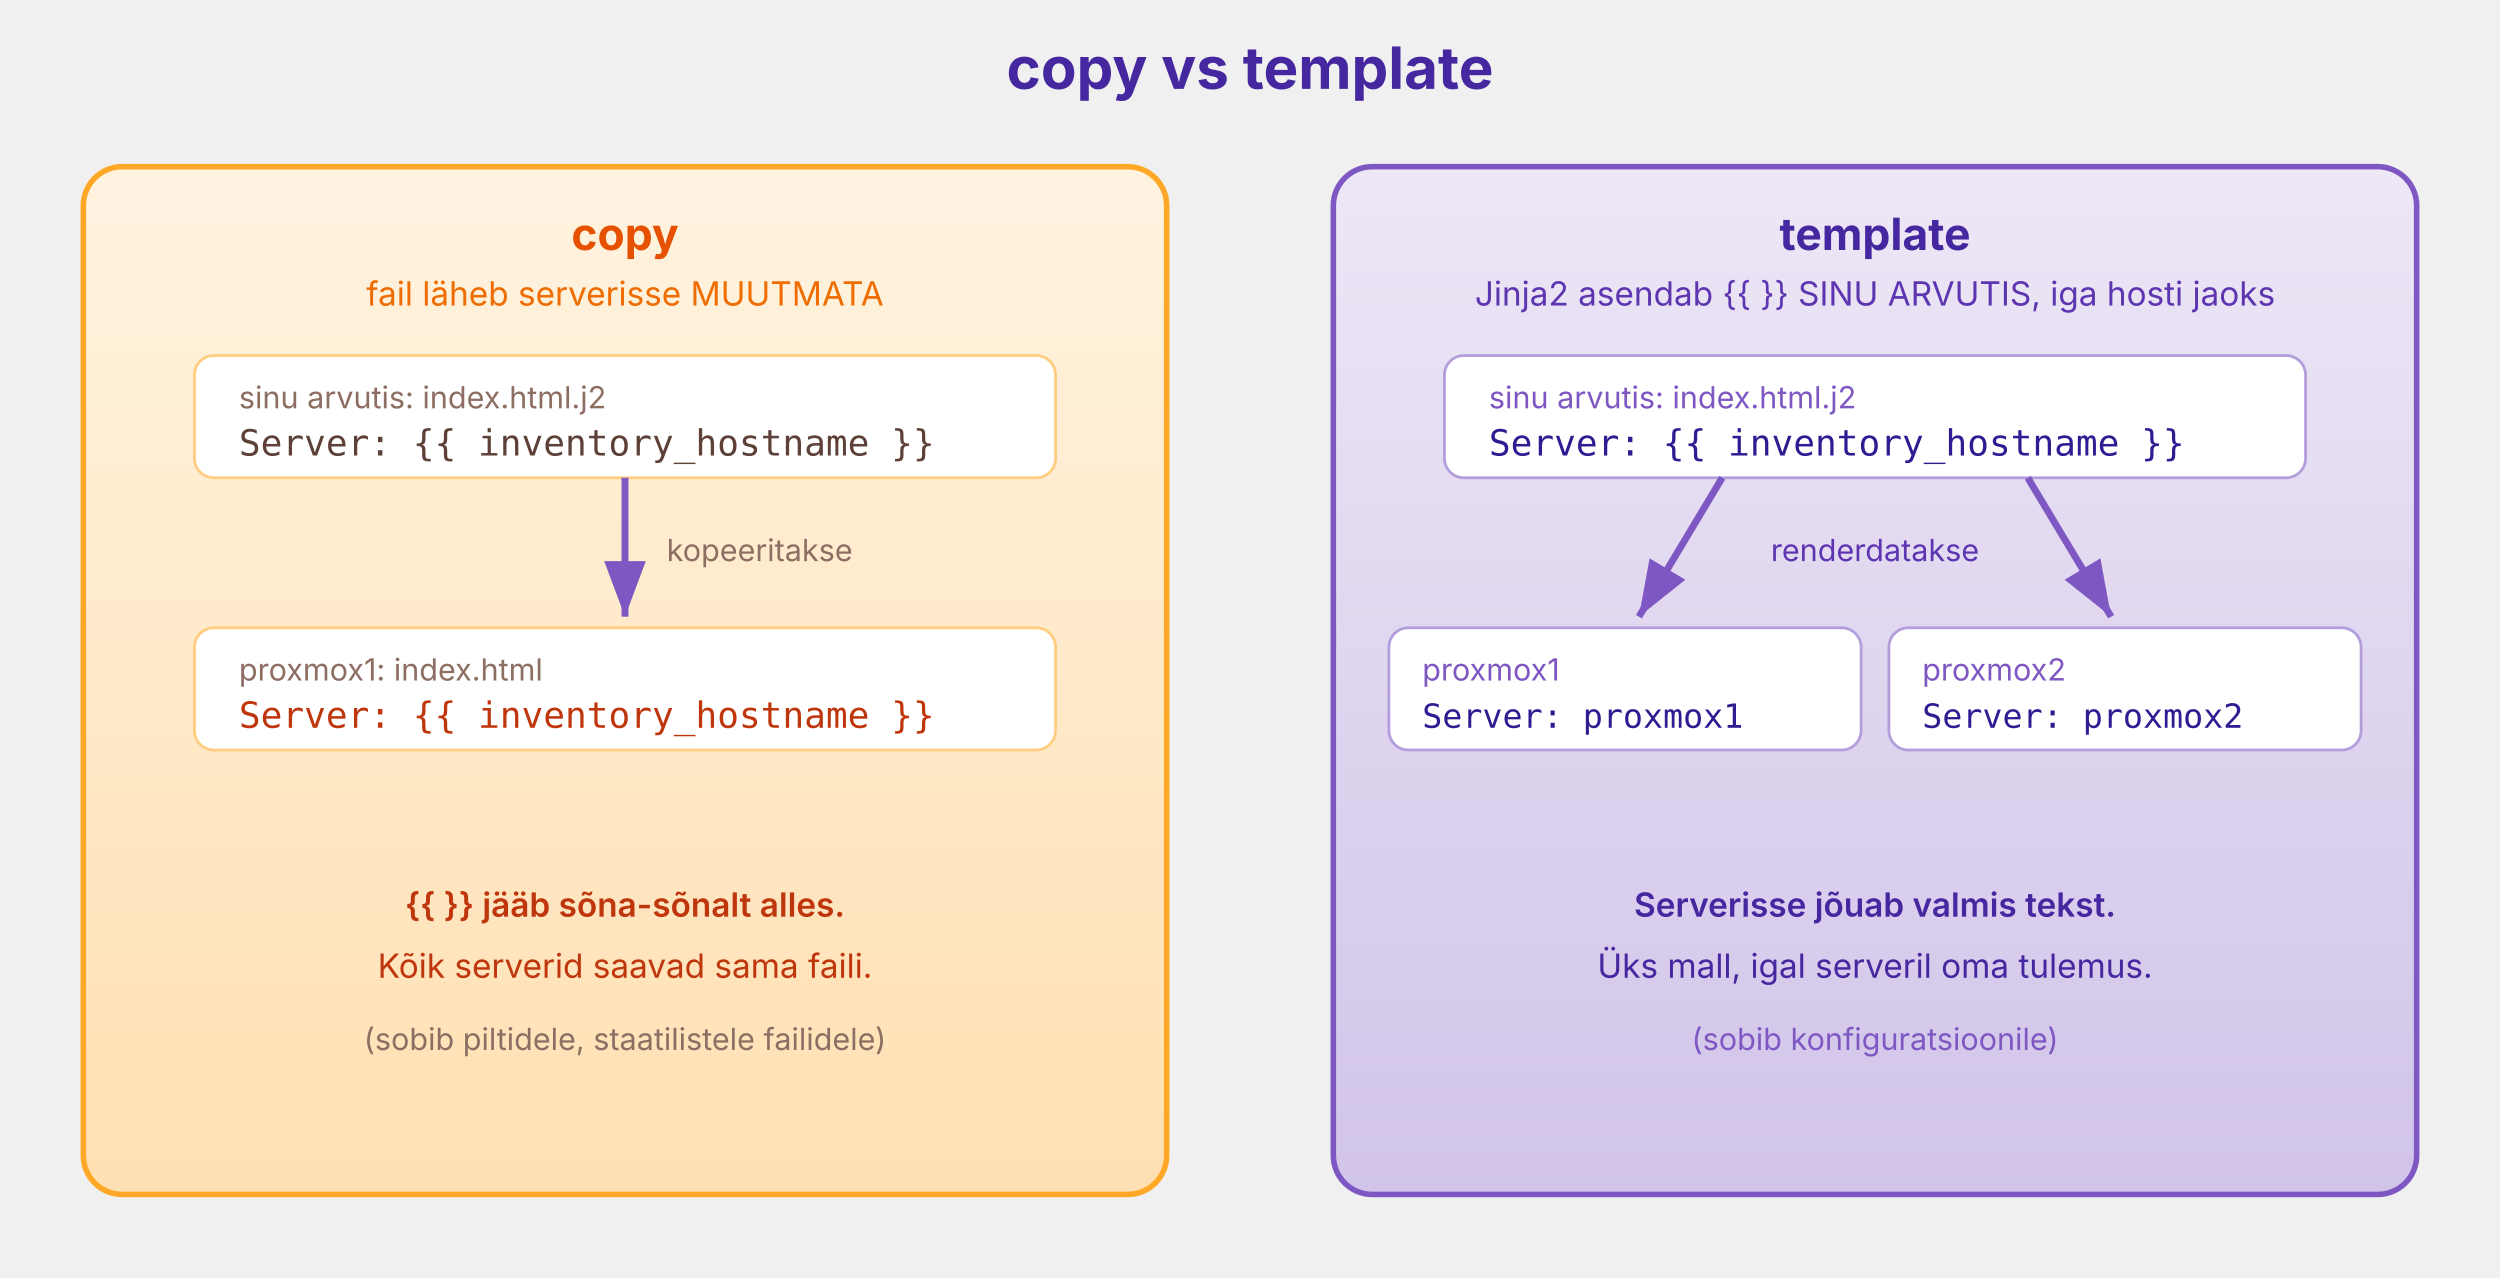
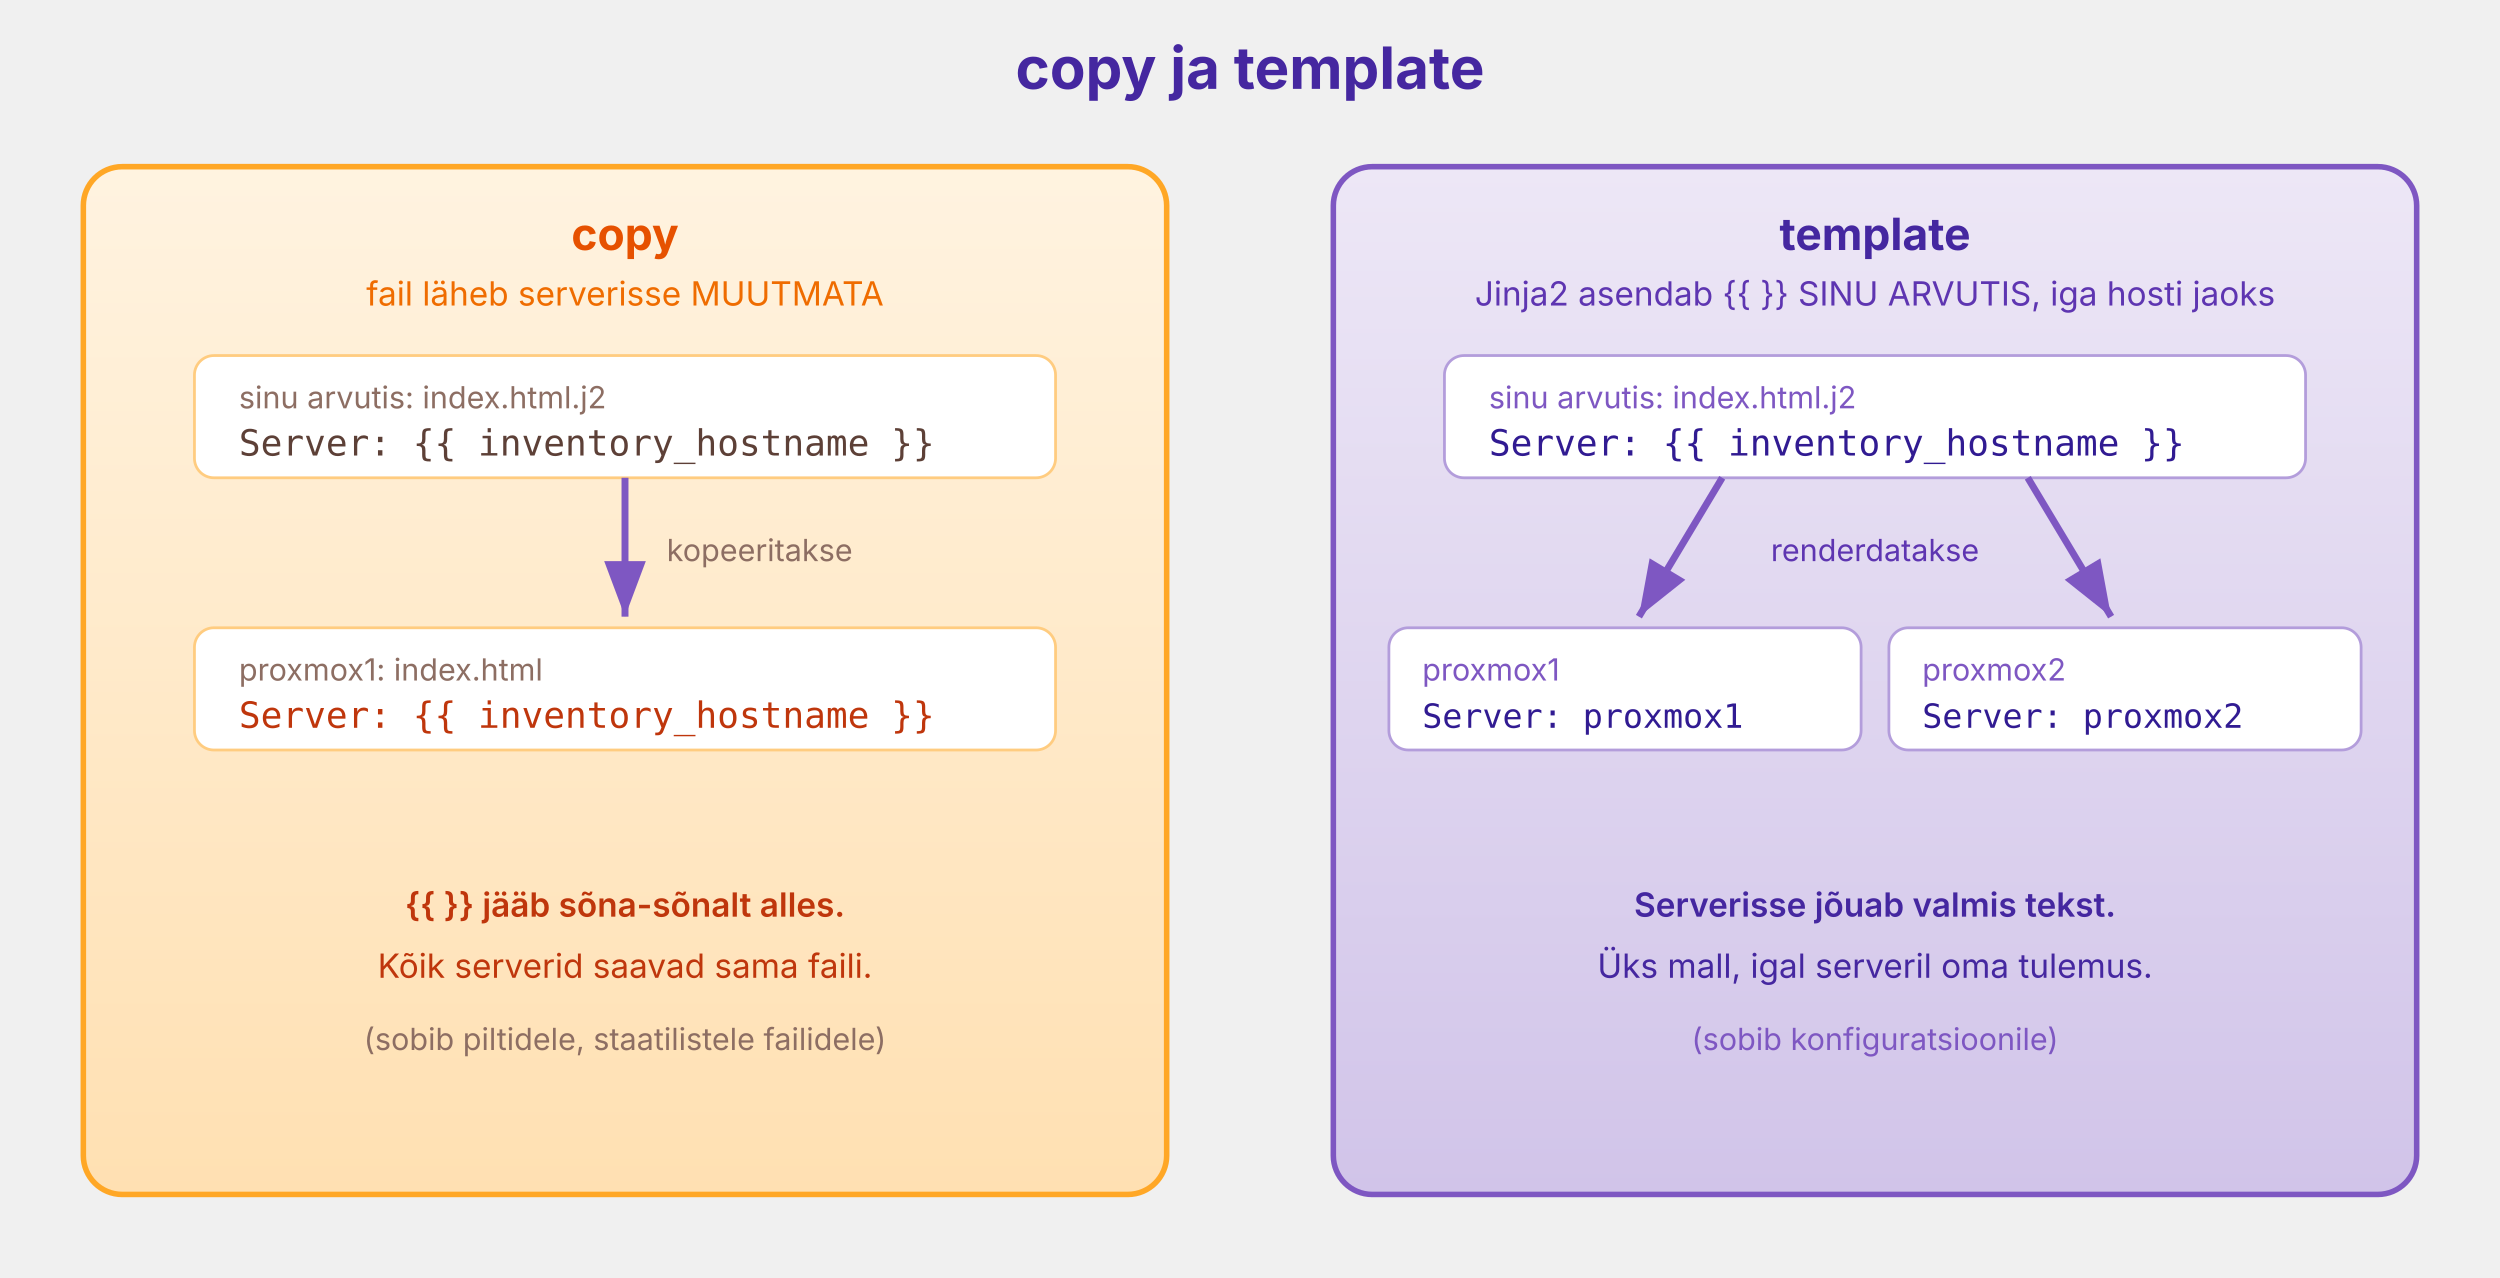
<svg xmlns="http://www.w3.org/2000/svg" viewBox="0 0 900 460" font-family="Inter, -apple-system, sans-serif">
  <defs>
    <linearGradient id="cp" x1="0" y1="0" x2="0" y2="1">
      <stop offset="0" stop-color="#fff3e0" />
      <stop offset="1" stop-color="#ffe0b2" />
    </linearGradient>
    <linearGradient id="tp" x1="0" y1="0" x2="0" y2="1">
      <stop offset="0" stop-color="#ede7f6" />
      <stop offset="1" stop-color="#d1c4e9" />
    </linearGradient>
    <marker id="a4" markerWidth="10" markerHeight="10" refX="8" refY="3" orient="auto">
      <path d="M0,0 L8,3 L0,6 Z" fill="#7e57c2" />
    </marker>
  </defs>
-   <text x="450" y="32" text-anchor="middle" font-size="21" font-weight="700" fill="#4527a0">copy vs template</text>
+   <text x="450" y="32" text-anchor="middle" font-size="21" font-weight="700" fill="#4527a0">copy ja template</text>
  <rect x="30" y="60" width="390" height="370" rx="14" fill="url(#cp)" stroke="#ffa726" stroke-width="2" />
  <text x="225" y="90" text-anchor="middle" font-size="16" font-weight="700" fill="#e65100">copy</text>
  <text x="225" y="110" text-anchor="middle" font-size="12" fill="#ef6c00">fail läheb serverisse MUUTMATA</text>
  <rect x="70" y="128" width="310" height="44" rx="7" fill="#fff" stroke="#ffcc80" />
  <text x="86" y="147" font-size="11" fill="#8d6e63">sinu arvutis: index.html.j2</text>
  <text x="86" y="164" font-family="JetBrains Mono, monospace" font-size="13" fill="#5d4037">Server: {{ inventory_hostname }}</text>
  <line x1="225" y1="172" x2="225" y2="222" stroke="#7e57c2" stroke-width="2.5" marker-end="url(#a4)" />
  <text x="240" y="202" font-size="11" fill="#8d6e63">kopeeritakse</text>
  <rect x="70" y="226" width="310" height="44" rx="7" fill="#fff" stroke="#ffcc80" />
  <text x="86" y="245" font-size="11" fill="#8d6e63">proxmox1: index.html</text>
  <text x="86" y="262" font-family="JetBrains Mono, monospace" font-size="13" fill="#bf360c">Server: {{ inventory_hostname }}</text>
  <text x="225" y="330" text-anchor="middle" font-size="12" fill="#bf360c" font-weight="600">{{ }} jääb sõna-sõnalt alles.</text>
  <text x="225" y="352" text-anchor="middle" font-size="12" fill="#bf360c">Kõik serverid saavad sama faili.</text>
  <text x="225" y="378" text-anchor="middle" font-size="11" fill="#8d6e63">(sobib piltidele, staatilistele failidele)</text>
  <rect x="480" y="60" width="390" height="370" rx="14" fill="url(#tp)" stroke="#7e57c2" stroke-width="2" />
  <text x="675" y="90" text-anchor="middle" font-size="16" font-weight="700" fill="#4527a0">template</text>
  <text x="675" y="110" text-anchor="middle" font-size="12" fill="#5e35b1">Jinja2 asendab {{ }} SINU ARVUTIS, iga hosti jaoks</text>
  <rect x="520" y="128" width="310" height="44" rx="7" fill="#fff" stroke="#b39ddb" />
  <text x="536" y="147" font-size="11" fill="#7e57c2">sinu arvutis: index.html.j2</text>
  <text x="536" y="164" font-family="JetBrains Mono, monospace" font-size="13" fill="#311b92">Server: {{ inventory_hostname }}</text>
  <line x1="620" y1="172" x2="590" y2="222" stroke="#7e57c2" stroke-width="2.5" marker-end="url(#a4)" />
  <line x1="730" y1="172" x2="760" y2="222" stroke="#7e57c2" stroke-width="2.5" marker-end="url(#a4)" />
  <text x="675" y="202" text-anchor="middle" font-size="11" fill="#5e35b1">renderdatakse</text>
  <rect x="500" y="226" width="170" height="44" rx="7" fill="#fff" stroke="#b39ddb" />
  <text x="512" y="245" font-size="11" fill="#7e57c2">proxmox1</text>
  <text x="512" y="262" font-family="JetBrains Mono, monospace" font-size="12" fill="#311b92">Server: proxmox1</text>
  <rect x="680" y="226" width="170" height="44" rx="7" fill="#fff" stroke="#b39ddb" />
  <text x="692" y="245" font-size="11" fill="#7e57c2">proxmox2</text>
  <text x="692" y="262" font-family="JetBrains Mono, monospace" font-size="12" fill="#311b92">Server: proxmox2</text>
  <text x="675" y="330" text-anchor="middle" font-size="12" fill="#4527a0" font-weight="600">Serverisse jõuab valmis tekst.</text>
  <text x="675" y="352" text-anchor="middle" font-size="12" fill="#4527a0">Üks mall, igal serveril oma tulemus.</text>
  <text x="675" y="378" text-anchor="middle" font-size="11" fill="#7e57c2">(sobib konfiguratsioonile)</text>
</svg>
